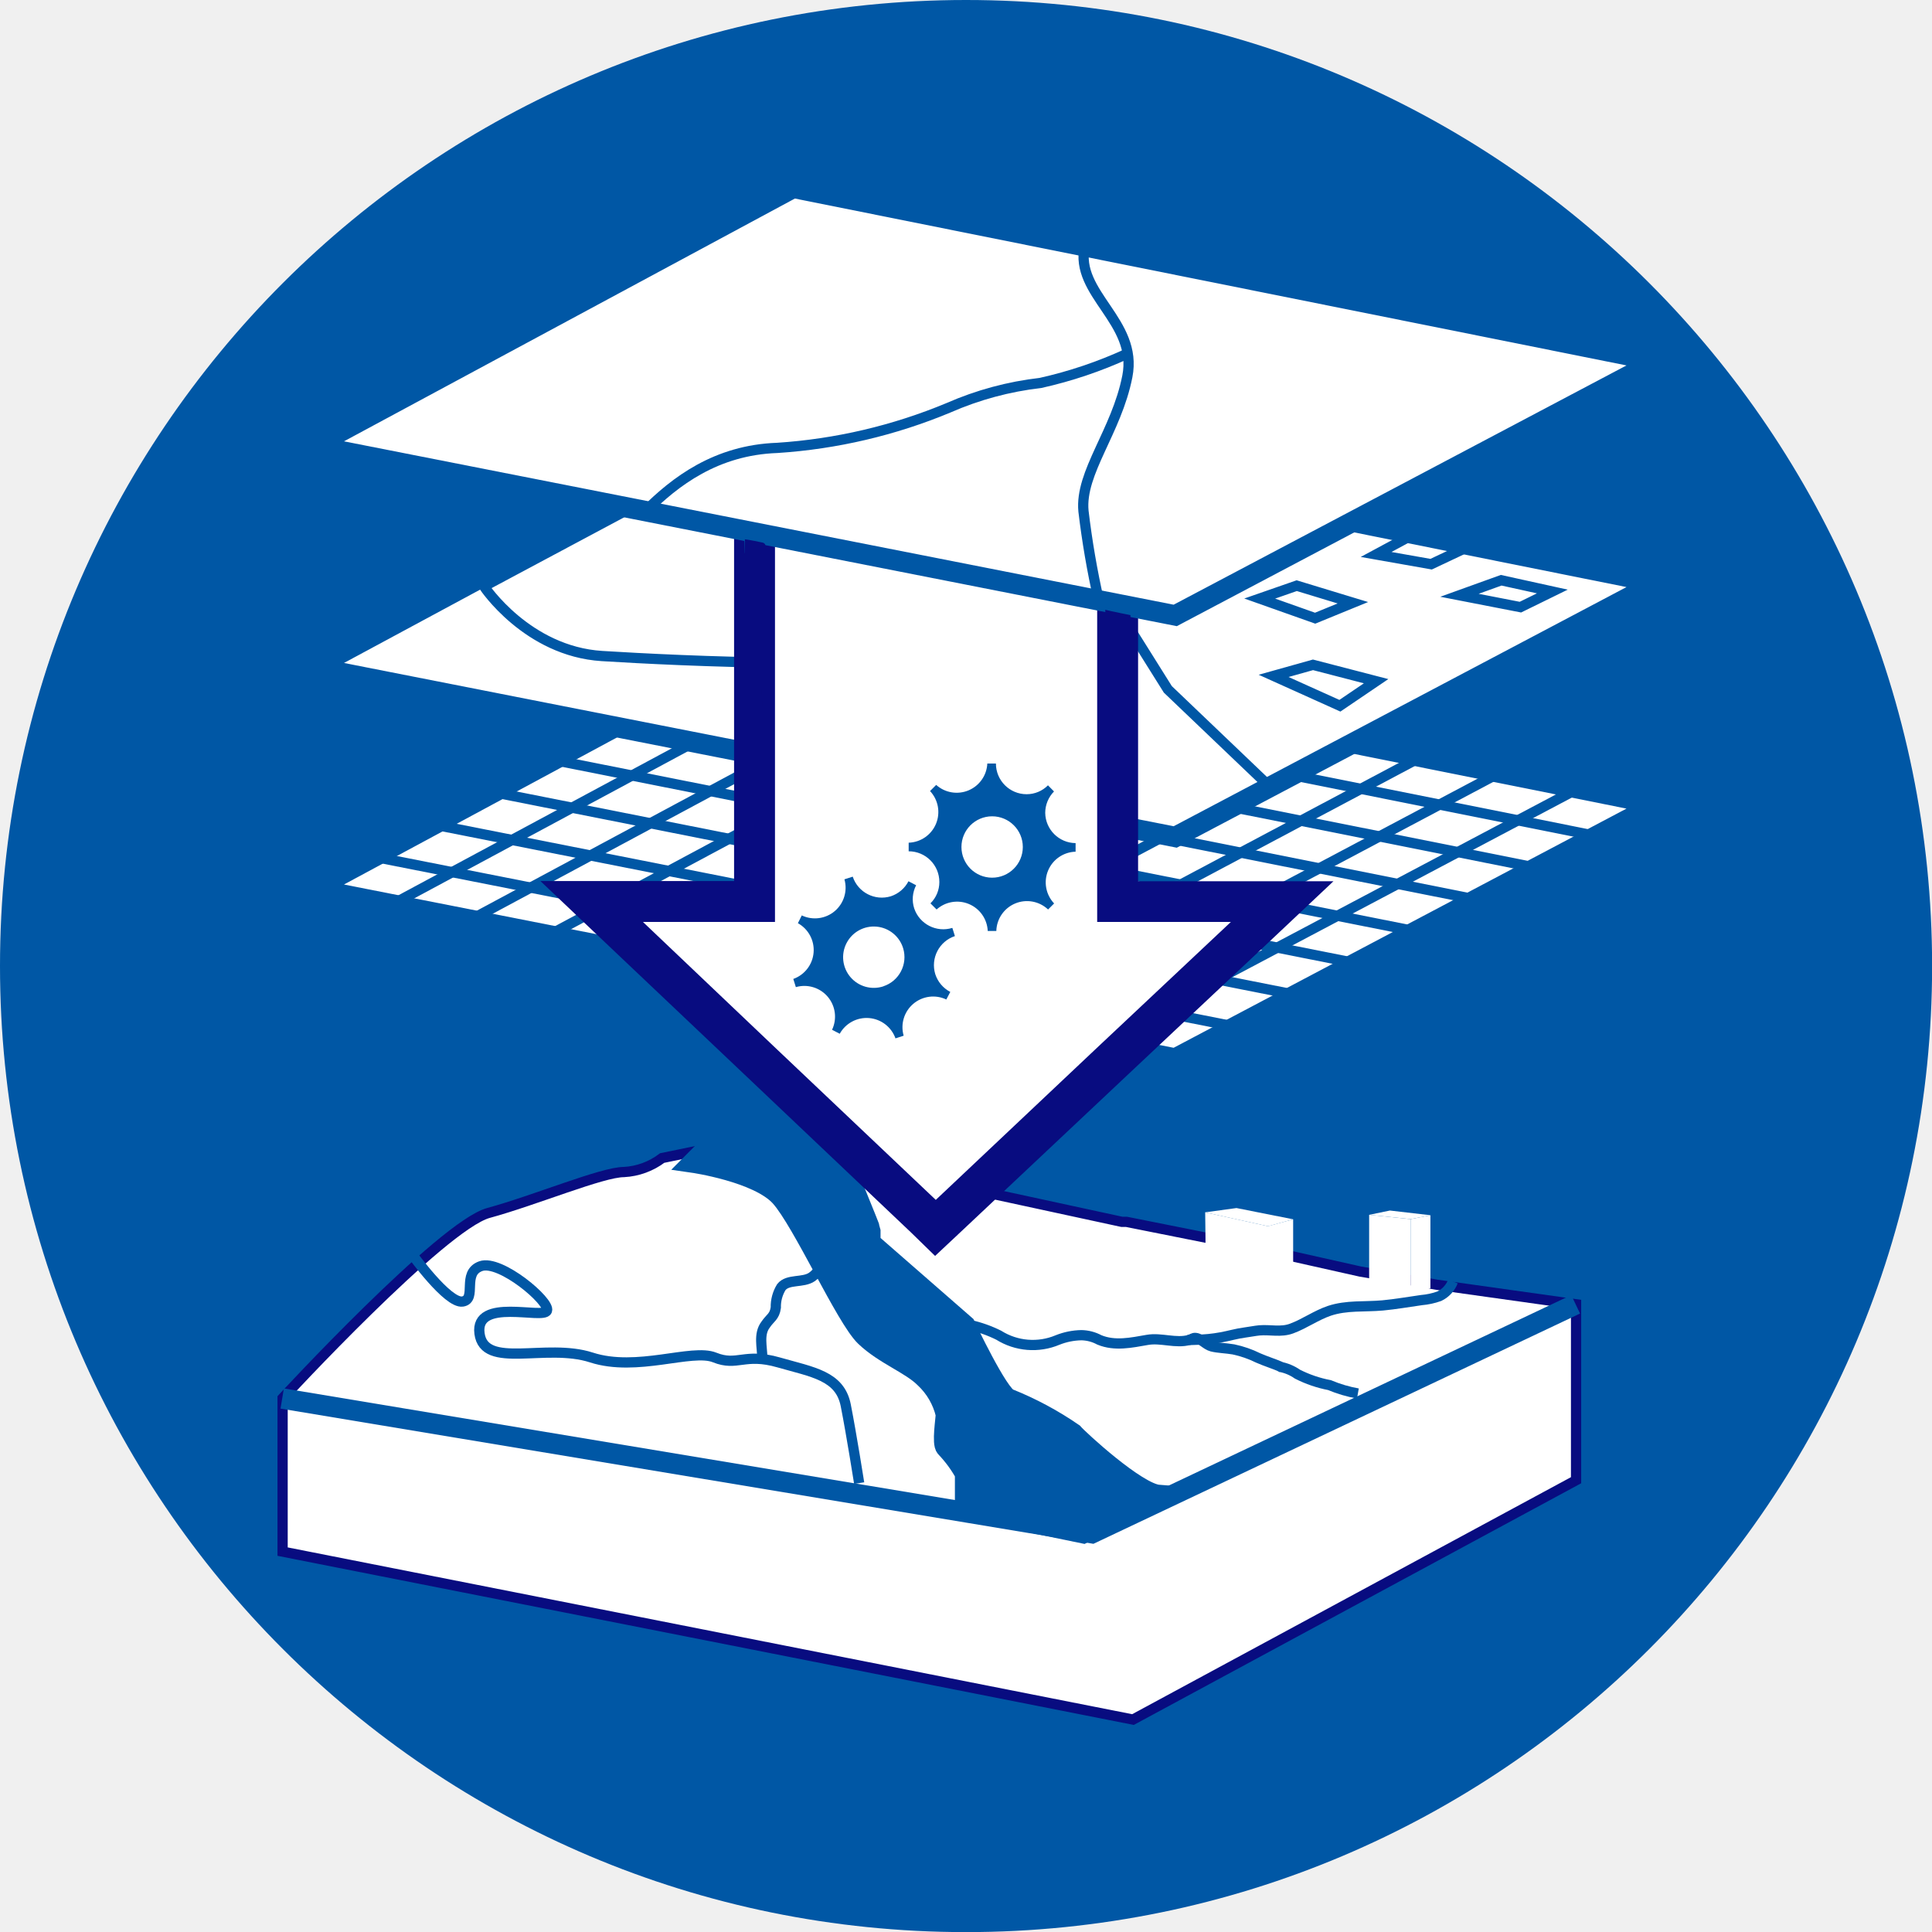
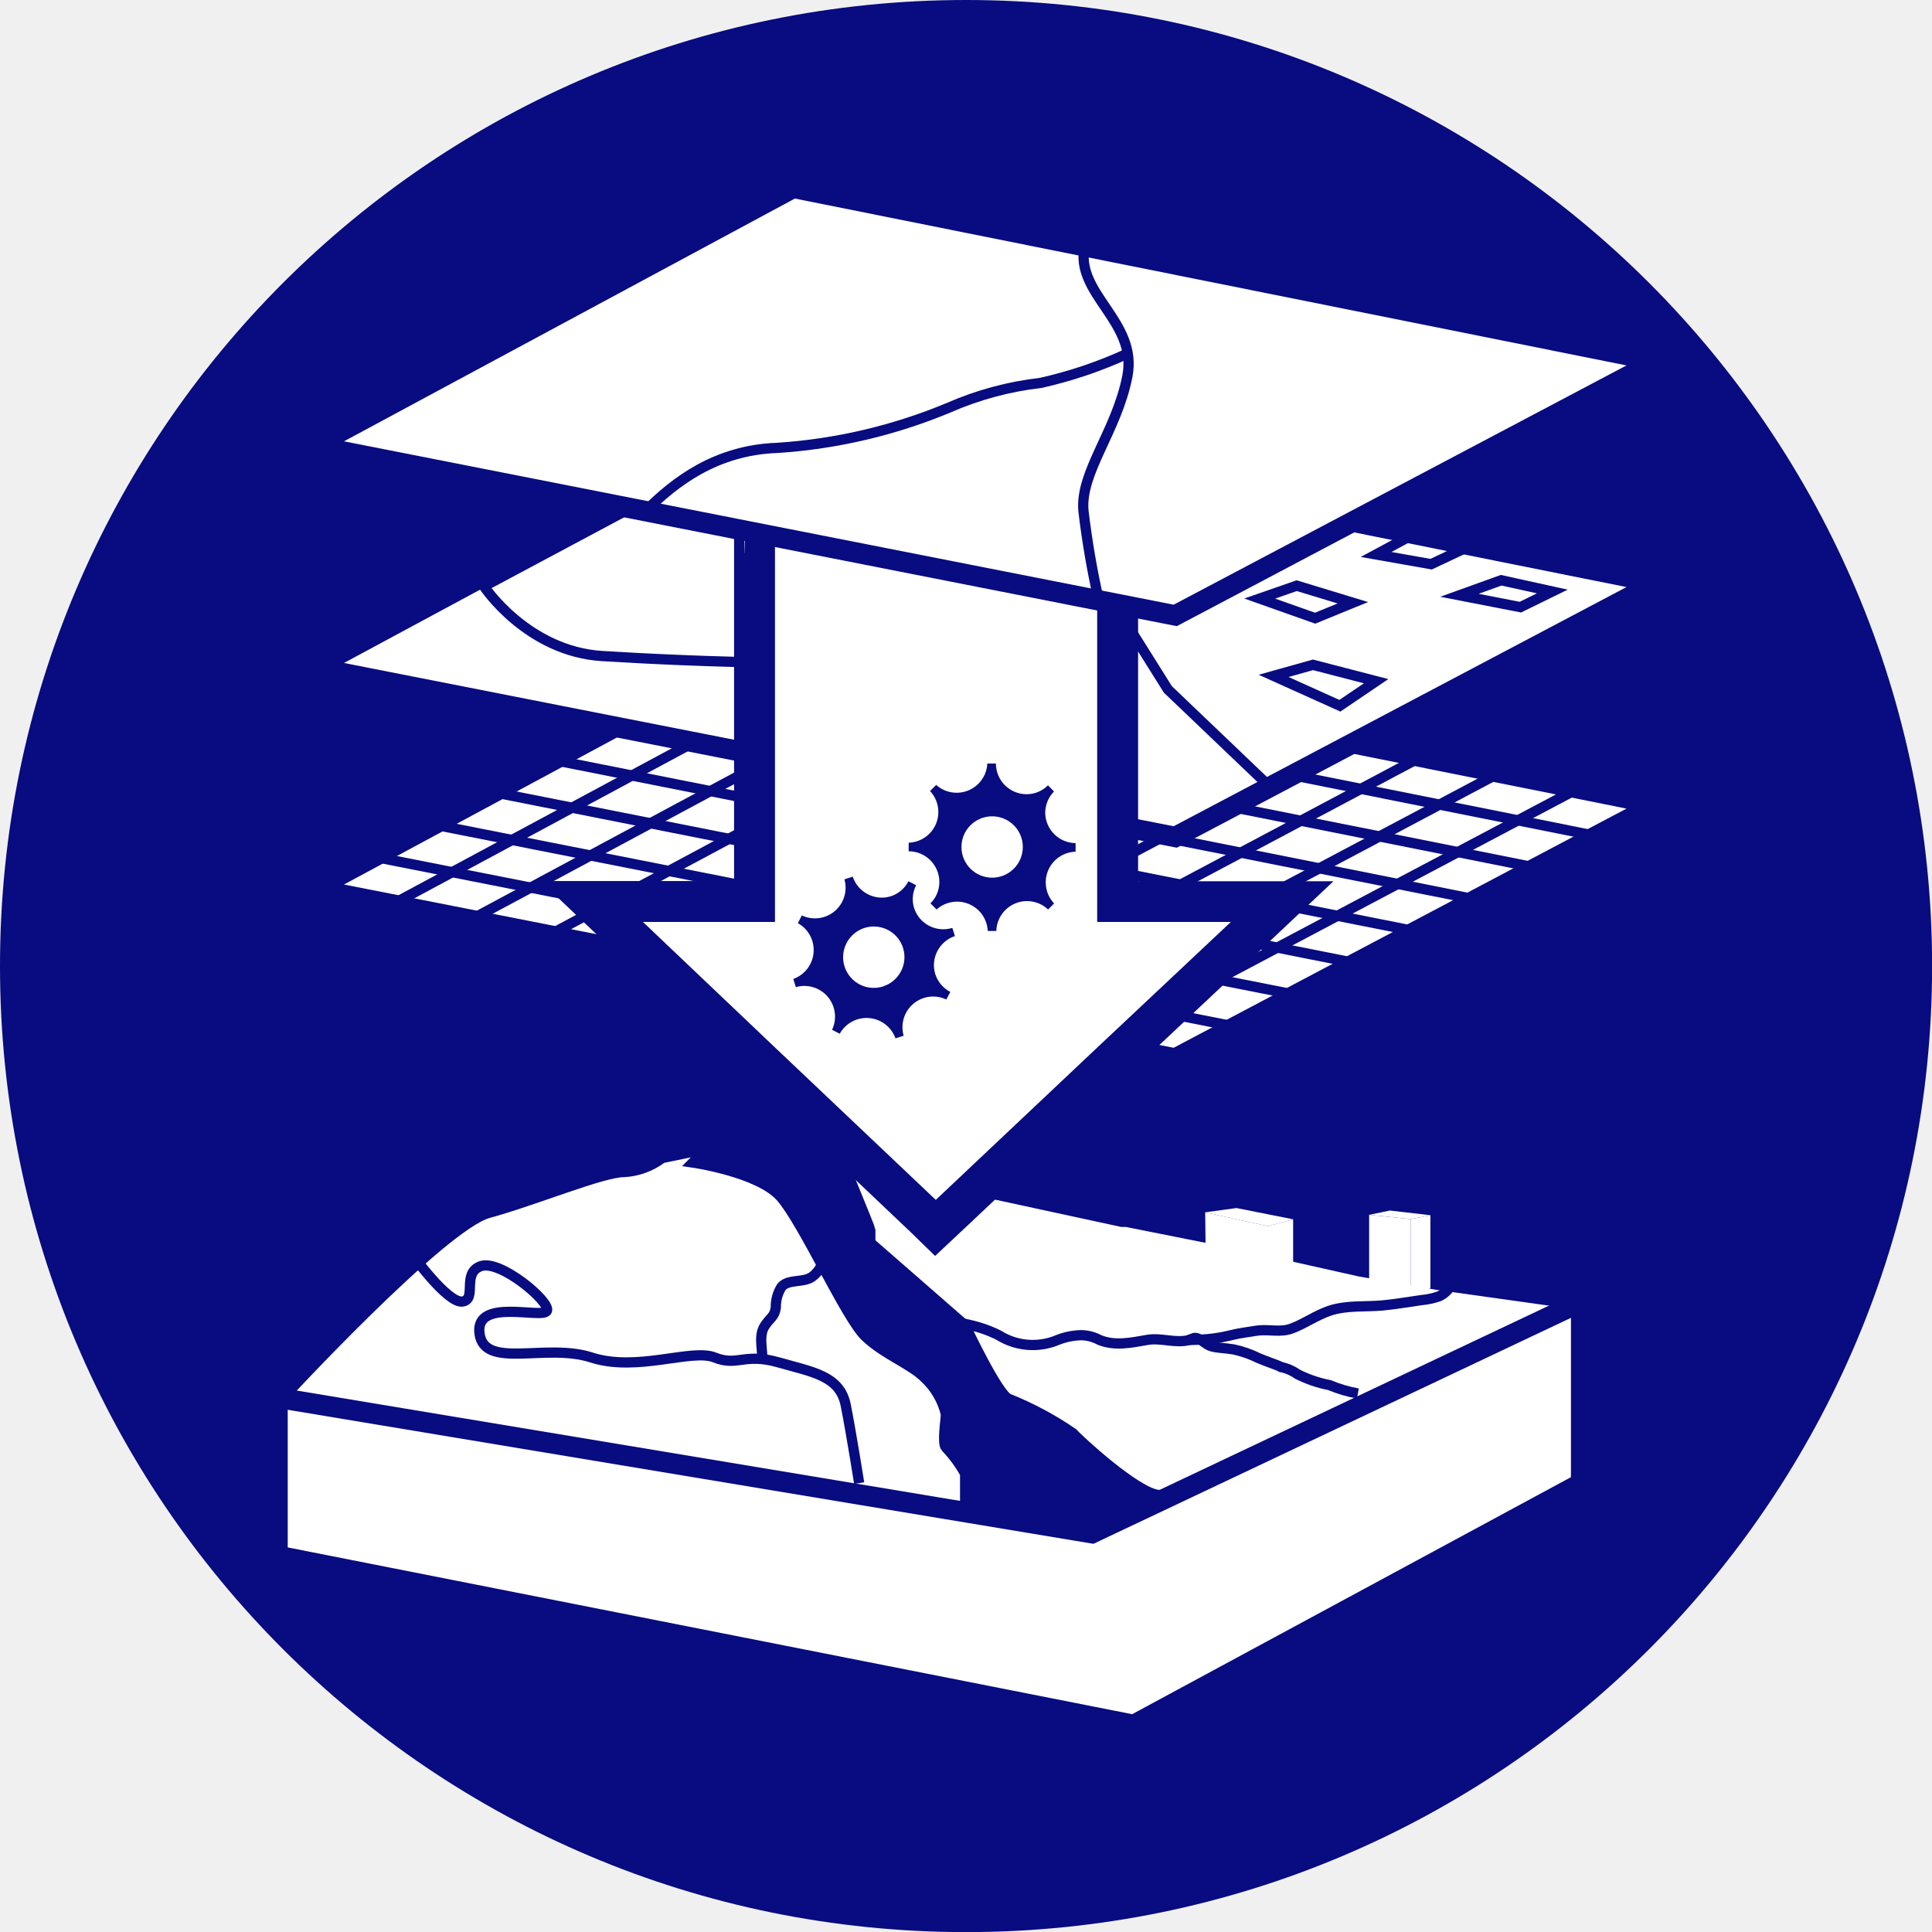
- <svg xmlns="http://www.w3.org/2000/svg" data-name="Laag 1" version="1.1" viewBox="0 0 188.89 188.89">
-   <defs>
-     <style>.cls-1, .cls-5 {
+ <svg xmlns="http://www.w3.org/2000/svg" version="1.1" viewBox="0 0 188.89 188.89" data-name="Laag 1" id="Laag_1">
+   <defs id="defs4">
+     <style id="style2">
+       .cls-1, .cls-5 {
        fill: #0057a5;
      }

      .cls-2, .cls-6 {
        fill: #fff;
      }

      .cls-3, .cls-4 {
        fill: none;
      }

      .cls-3, .cls-4, .cls-5, .cls-6 {
        stroke: #0057a5;
        stroke-miterlimit: 10;
      }

      .cls-3, .cls-5, .cls-6 {
        stroke-width: 2px;
-       }</style>
+       }
+     </style>
  </defs>
-   <circle class="cls-1" cx="94.45" cy="94.45" r="94.45" fill="#080c80" />
-   <g stroke="#080c80">
-     <path class="cls-2" d="m140.49 125.61-7.49-1.29-12.09-2.71-10.77-2.15h-0.45l-24.44-5.29-12.25-2.65-8.26 1.7a6.79 6.79 0 0 1-3.74 1.37c-2.12 0-8.69 2.76-13.24 4s-20.13 18.11-20.13 18.11v15l83.14 16.42 43.32-23.4v-17.2z" />
-     <polyline class="cls-3" points="27.59 136.73 106.76 149.9 154.05 127.52" />
-     <path class="cls-4" d="m40.27 122.6s3.5 4.87 4.95 4.65-0.11-2.79 1.79-3.46 6.8 3.46 6.47 4.35-7.06-1.33-6.6 2.23 6.48 0.9 10.94 2.35 9.82-0.9 12.05 0 2.9-0.48 6.25 0.48 6 1.3 6.57 4.2 1.31 7.6 1.31 7.6" />
-     <path class="cls-5" d="m113.3 146.17-7.4 3.73-11.54-2.37v-3.45a12.38 12.38 0 0 0-1.88-2.56c-0.39-0.39 0-2.76 0-3.25a7.1 7.1 0 0 0-2.06-3.55c-1.38-1.38-3.94-2.27-5.82-4.06s-6.12-11.24-8.29-13.66-8.57-3.34-8.57-3.34l3.05-3.07 11.37 2.41s2.93 7.11 2.93 7.25v1.24l9.27 8.09s3.25 6.9 4.29 7.19a32.14 32.14 0 0 1 6.26 3.36c0.5 0.59 6.21 5.87 8.39 6.04z" fill="#080c80" stroke-miterlimit="10" />
-     <path class="cls-4" d="m81.21 120.84c-0.6 1.38-0.46 3-1.82 4-0.88 0.61-2.35 0.18-3 1a3.65 3.65 0 0 0-0.54 2c-0.12 0.89-0.55 1-1 1.67-0.71 0.93-0.32 2.21-0.32 3.29" />
-     <path class="cls-4" d="m90.88 128.29a19.56 19.56 0 0 0 3.93 1.25 12.43 12.43 0 0 1 2.83 1 6.26 6.26 0 0 0 5.76 0.47 6.62 6.62 0 0 1 2.32-0.47 3.84 3.84 0 0 1 1.76 0.46c1.52 0.63 3.14 0.27 4.69 0 1.35-0.24 2.8 0.38 4.12 0 0.22-0.06 0.34-0.22 0.61-0.19 0.54 0.06 1 0.68 1.58 0.83s1.43 0.17 2.12 0.29a10.21 10.21 0 0 1 2.42 0.84c0.73 0.32 1.51 0.56 2.21 0.86 0 0 0 0.06-0.11 0a4.36 4.36 0 0 1 1.73 0.72 11.82 11.82 0 0 0 3.13 1.07 13.2 13.2 0 0 0 2.78 0.82" />
-     <path class="cls-4" d="m115.84 130.9c0.24 0.17 0.8 0.09 1.08 0.09a14.44 14.44 0 0 0 2.46-0.24c0.78-0.14 1.54-0.37 2.32-0.47 0.47-0.06 1-0.17 1.43-0.21 1.07-0.09 2.1 0.21 3.15-0.18 1.27-0.47 2.39-1.29 3.68-1.73 1.7-0.57 3.45-0.37 5.22-0.53 1.27-0.12 2.52-0.34 3.79-0.52a6.92 6.92 0 0 0 1.75-0.38 2.67 2.67 0 0 0 1.33-1.44" />
-     <polygon class="cls-6" points="77.56 61.68 161.97 78.63 114.9 103.49 30.7 86.92" />
-     <g stroke="#080c80">
-       <line class="cls-4" x1="161.97" x2="114.9" y1="78.63" y2="103.49" />
-       <line class="cls-4" x1="154.29" x2="107.24" y1="77.09" y2="101.98" />
-       <line class="cls-4" x1="146.62" x2="99.59" y1="75.55" y2="100.48" />
-       <line class="cls-4" x1="138.94" x2="91.94" y1="74" y2="98.97" />
-       <line class="cls-4" x1="131.27" x2="84.28" y1="72.46" y2="97.46" />
-       <line class="cls-4" x1="123.6" x2="76.63" y1="70.92" y2="95.96" />
-       <line class="cls-4" x1="115.92" x2="68.97" y1="69.38" y2="94.45" />
-       <line class="cls-4" x1="108.25" x2="61.32" y1="67.84" y2="92.94" />
-       <line class="cls-4" x1="100.58" x2="53.66" y1="66.3" y2="91.44" />
-       <line class="cls-4" x1="92.9" x2="46.01" y1="64.76" y2="89.93" />
-       <line class="cls-4" x1="85.23" x2="38.35" y1="63.22" y2="88.42" />
-       <line class="cls-4" x1="77.56" x2="30.7" y1="61.68" y2="86.92" />
-       <line class="cls-4" x1="114.9" x2="30.7" y1="103.49" y2="86.92" />
-       <line class="cls-4" x1="120.78" x2="36.56" y1="100.38" y2="83.76" />
-       <line class="cls-4" x1="126.67" x2="42.41" y1="97.27" y2="80.61" />
-       <line class="cls-4" x1="132.55" x2="48.27" y1="94.17" y2="77.45" />
-       <line class="cls-4" x1="138.43" x2="54.13" y1="91.06" y2="74.3" />
-       <line class="cls-4" x1="144.32" x2="59.98" y1="87.95" y2="71.14" />
-       <line class="cls-4" x1="150.2" x2="65.84" y1="84.84" y2="67.99" />
-       <line class="cls-4" x1="156.08" x2="71.7" y1="81.74" y2="64.83" />
-       <line class="cls-4" x1="161.97" x2="77.56" y1="78.63" y2="61.68" />
+   <circle style="fill:#080c80;fill-opacity:1" id="circle8" r="94.45" cy="94.45" cx="94.45" class="cls-1" />
+   <g style="stroke:#080c80;stroke-opacity:1" id="g14">
+     <path style="stroke:#080c80;stroke-opacity:1" id="path10" d="m 140.49,125.61 -7.49,-1.29 -12.09,-2.71 -10.77,-2.15 h -0.45 L 85.25,114.17 73,111.52 l -8.26,1.7 A 6.79,6.79 0 0 1 61,114.59 c -2.12,0 -8.69,2.76 -13.24,4 -4.55,1.24 -20.13,18.11 -20.13,18.11 v 15 l 83.14,16.42 43.32,-23.4 v -17.2 z m -22.66,-6.75 z" class="cls-2" />
+     <polyline style="stroke:#080c80;stroke-opacity:1" id="polyline12" points="27.59 136.73 106.76 149.9 154.05 127.52" class="cls-3" />
+   </g>
+   <path style="stroke:#080c80;stroke-opacity:1" id="path16" d="m 40.27,122.6 c 0,0 3.5,4.87 4.95,4.65 1.45,-0.22 -0.11,-2.79 1.79,-3.46 1.9,-0.67 6.8,3.46 6.47,4.35 -0.33,0.89 -7.06,-1.33 -6.6,2.23 0.46,3.56 6.48,0.9 10.94,2.35 4.46,1.45 9.82,-0.9 12.05,0 2.23,0.9 2.9,-0.48 6.25,0.48 3.35,0.96 6,1.3 6.57,4.2 0.57,2.9 1.31,7.6 1.31,7.6" class="cls-4" />
+   <path style="fill:#080c80;fill-opacity:1;stroke:#080c80;stroke-width:1;stroke-miterlimit:10;stroke-dasharray:none;stroke-opacity:1" id="path18" d="m 113.3,146.17 -7.4,3.73 -11.54,-2.37 v -3.45 a 12.38,12.38 0 0 0 -1.88,-2.56 c -0.39,-0.39 0,-2.76 0,-3.25 a 7.1,7.1 0 0 0 -2.06,-3.55 c -1.38,-1.38 -3.94,-2.27 -5.82,-4.06 -1.88,-1.79 -6.12,-11.24 -8.29,-13.66 -2.17,-2.42 -8.57,-3.34 -8.57,-3.34 l 3.05,-3.07 11.37,2.41 c 0,0 2.93,7.11 2.93,7.25 v 1.24 l 9.27,8.09 c 0,0 3.25,6.9 4.29,7.19 a 32.14,32.14 0 0 1 6.26,3.36 c 0.5,0.59 6.21,5.87 8.39,6.04 z" class="cls-5" />
+   <path style="stroke:#080c80;stroke-opacity:1" id="path20" d="m 81.21,120.84 c -0.6,1.38 -0.46,3 -1.82,4 -0.88,0.61 -2.35,0.18 -3,1 a 3.65,3.65 0 0 0 -0.54,2 c -0.12,0.89 -0.55,1 -1,1.67 -0.71,0.93 -0.32,2.21 -0.32,3.29" class="cls-4" />
+   <path style="stroke:#080c80;stroke-opacity:1" id="path22" d="m 90.88,128.29 a 19.56,19.56 0 0 0 3.93,1.25 12.43,12.43 0 0 1 2.83,1 6.26,6.26 0 0 0 5.76,0.47 6.62,6.62 0 0 1 2.32,-0.47 3.84,3.84 0 0 1 1.76,0.46 c 1.52,0.63 3.14,0.27 4.69,0 1.35,-0.24 2.8,0.38 4.12,0 0.22,-0.06 0.34,-0.22 0.61,-0.19 0.54,0.06 1,0.68 1.58,0.83 0.58,0.15 1.43,0.17 2.12,0.29 a 10.21,10.21 0 0 1 2.42,0.84 c 0.73,0.32 1.51,0.56 2.21,0.86 0,0 0,0.06 -0.11,0 a 4.36,4.36 0 0 1 1.73,0.72 11.82,11.82 0 0 0 3.13,1.07 13.2,13.2 0 0 0 2.78,0.82" class="cls-4" />
+   <path style="stroke:#080c80;stroke-opacity:1" id="path24" d="m 115.84,130.9 c 0.24,0.17 0.8,0.09 1.08,0.09 a 14.44,14.44 0 0 0 2.46,-0.24 c 0.78,-0.14 1.54,-0.37 2.32,-0.47 0.47,-0.06 1,-0.17 1.43,-0.21 1.07,-0.09 2.1,0.21 3.15,-0.18 1.27,-0.47 2.39,-1.29 3.68,-1.73 1.7,-0.57 3.45,-0.37 5.22,-0.53 1.27,-0.12 2.52,-0.34 3.79,-0.52 a 6.92,6.92 0 0 0 1.75,-0.38 2.67,2.67 0 0 0 1.33,-1.44" class="cls-4" />
+   <polygon style="stroke:#080c80;stroke-opacity:1" id="polygon26" points="77.56,61.68 161.97,78.63 114.9,103.49 30.7,86.92 " class="cls-6" />
+   <g style="stroke:#080c80;stroke-opacity:1" id="g74">
+     <g style="stroke:#080c80;stroke-opacity:1" id="g52">
+       <line style="stroke:#080c80;stroke-opacity:1" id="line28" y2="103.49" x2="114.9" y1="78.63" x1="161.97" class="cls-4" />
+       <line style="stroke:#080c80;stroke-opacity:1" id="line30" y2="101.98" x2="107.24" y1="77.09" x1="154.29" class="cls-4" />
+       <line style="stroke:#080c80;stroke-opacity:1" id="line32" y2="100.48" x2="99.59" y1="75.55" x1="146.62" class="cls-4" />
+       <line style="stroke:#080c80;stroke-opacity:1" id="line34" y2="98.97" x2="91.94" y1="74" x1="138.94" class="cls-4" />
+       <line style="stroke:#080c80;stroke-opacity:1" id="line36" y2="97.46" x2="84.28" y1="72.46" x1="131.27" class="cls-4" />
+       <line style="stroke:#080c80;stroke-opacity:1" id="line38" y2="95.96" x2="76.63" y1="70.92" x1="123.6" class="cls-4" />
+       <line style="stroke:#080c80;stroke-opacity:1" id="line40" y2="94.45" x2="68.97" y1="69.38" x1="115.92" class="cls-4" />
+       <line style="stroke:#080c80;stroke-opacity:1" id="line42" y2="92.94" x2="61.32" y1="67.84" x1="108.25" class="cls-4" />
+       <line style="stroke:#080c80;stroke-opacity:1" id="line44" y2="91.44" x2="53.66" y1="66.3" x1="100.58" class="cls-4" />
+       <line style="stroke:#080c80;stroke-opacity:1" id="line46" y2="89.93" x2="46.01" y1="64.76" x1="92.9" class="cls-4" />
+       <line style="stroke:#080c80;stroke-opacity:1" id="line48" y2="88.42" x2="38.35" y1="63.22" x1="85.23" class="cls-4" />
+       <line style="stroke:#080c80;stroke-opacity:1" id="line50" y2="86.92" x2="30.7" y1="61.68" x1="77.56" class="cls-4" />
    </g>
-     <polygon class="cls-6" points="114.9 81.83 30.7 65.26 77.56 40.02 161.97 56.97" />
+     <g style="stroke:#080c80;stroke-opacity:1" id="g72">
+       <line style="stroke:#080c80;stroke-opacity:1" id="line54" y2="86.92" x2="30.7" y1="103.49" x1="114.9" class="cls-4" />
+       <line style="stroke:#080c80;stroke-opacity:1" id="line56" y2="83.76" x2="36.56" y1="100.38" x1="120.78" class="cls-4" />
+       <line style="stroke:#080c80;stroke-opacity:1" id="line58" y2="80.61" x2="42.41" y1="97.27" x1="126.67" class="cls-4" />
+       <line style="stroke:#080c80;stroke-opacity:1" id="line60" y2="77.45" x2="48.27" y1="94.17" x1="132.55" class="cls-4" />
+       <line style="stroke:#080c80;stroke-opacity:1" id="line62" y2="74.3" x2="54.13" y1="91.06" x1="138.43" class="cls-4" />
+       <line style="stroke:#080c80;stroke-opacity:1" id="line64" y2="71.14" x2="59.98" y1="87.95" x1="144.32" class="cls-4" />
+       <line style="stroke:#080c80;stroke-opacity:1" id="line66" y2="67.99" x2="65.84" y1="84.84" x1="150.2" class="cls-4" />
+       <line style="stroke:#080c80;stroke-opacity:1" id="line68" y2="64.83" x2="71.7" y1="81.74" x1="156.08" class="cls-4" />
+       <line style="stroke:#080c80;stroke-opacity:1" id="line70" y2="61.68" x2="77.56" y1="78.63" x1="161.97" class="cls-4" />
+     </g>
  </g>
-   <polygon class="cls-2" points="103.51 111.71 103.52 111.71 103.52 111.74" />
-   <path class="cls-4" d="m143.82 53.32-3.9 1.84-5.38-0.95 3.71-2-6-1.21-17.35 9.17-6-1.19 5.28 8.42 10 9.55 37.82-19.95zm-20.66 5.2 3.62-1.26 5.49 1.67-3.69 1.51zm7.84 10.48-6.48-2.92 3.85-1.08 6.17 1.6zm11.69-10.8 4.08-1.47 5 1.1-3.12 1.53z" stroke="#080c80" />
-   <path class="cls-4" d="m92.74 63.44c-4.52 2.22-26.54 1.16-33.88 0.7s-11.54-6.81-11.54-6.81l17.24-9.21 31.05 6.11c0.08 1.77 1.27 7.17-2.87 9.21z" stroke="#080c80" />
-   <polygon class="cls-2" points="103.51 111.71 103.52 111.71 103.52 111.74" />
-   <g>
-     <g fill="#fff" fill-rule="evenodd" stroke="#080c80">
-       <polygon class="cls-2" points="73.77 50.56 109.27 57.52 109.27 88.14 125.38 88.14 91.49 120.04 57.85 88.14 73.77 88.14" />
-       <path class="cls-1" d="m75.27 52.38 32.5 6.37v30.89h13.83l-13.83 13-16.28 15.36-16.1-15.26-13.78-13.1h13.66v-37.26m-3-3.64v37.9h-18.18l5.46 5.18 13.78 13.06 16.1 15.27 2 1.95 2.07-1.94 16.27-15.31 13.83-13 5.51-5.19h-18.34v-30.37l-2.43-0.48-32.49-6.37z" />
-     </g>
-     <path class="cls-1" d="m102.19 79.47a3 3 0 0 1 0.86-2.09l-0.59-0.6a2.93 2.93 0 0 1-2.09 0.87 3 3 0 0 1-3-3h-0.84a3 3 0 0 1-5 2.09l-0.6 0.6a3 3 0 0 1-2.09 5.05v0.84a3 3 0 0 1 3 3 2.91 2.91 0 0 1-0.87 2.09l0.6 0.6a3 3 0 0 1 5 2.1h0.84a3 3 0 0 1 5.06-2.1l0.59-0.59a3 3 0 0 1 2.1-5.06v-0.84a3 3 0 0 1-2.97-2.96zm-5.19 6.34a3 3 0 1 1 3-3 3 3 0 0 1-3 3z" fill="#080c80" />
-     <path class="cls-1" d="m89.38 88.81a2.94 2.94 0 0 1 0.19-2.26l-0.75-0.39a3 3 0 0 1-1.73 1.47 3 3 0 0 1-3.72-1.92l-0.81 0.26a3 3 0 0 1-4.17 3.53l-0.38 0.76a3 3 0 0 1-0.45 5.45l0.25 0.8a3 3 0 0 1 3.54 4.17l0.75 0.39a3 3 0 0 1 5.45 0.45l0.8-0.26a3 3 0 0 1 4.17-3.54l0.39-0.74a3 3 0 0 1-1.47-1.74 3 3 0 0 1 1.92-3.72l-0.25-0.8a3 3 0 0 1-3.73-1.91zm-3 7.62a3 3 0 1 1 1.92-3.72 3 3 0 0 1-1.94 3.72z" fill="#080c80" />
+   <polygon style="stroke:#080c80;stroke-opacity:1" id="polygon76" points="114.9,81.83 30.7,65.26 77.56,40.02 161.97,56.97 " class="cls-6" />
+   <polygon id="polygon78" points="103.51,111.71 103.52,111.71 103.52,111.74 " class="cls-2" />
+   <path style="stroke:#080c80;stroke-opacity:1" id="path80" d="m 143.82,53.32 -3.9,1.84 -5.38,-0.95 3.71,-2 -6,-1.21 -17.35,9.17 -6,-1.19 5.28,8.42 10,9.55 L 162,57 Z m -20.66,5.2 3.62,-1.26 5.49,1.67 -3.69,1.51 z M 131,69 l -6.48,-2.92 3.85,-1.08 6.17,1.6 z m 11.69,-10.8 4.08,-1.47 5,1.1 -3.12,1.53 z" class="cls-4" />
+   <path style="stroke:#080c80;stroke-opacity:1" id="path82" d="M 92.74,63.44 C 88.22,65.66 66.2,64.6 58.86,64.14 51.52,63.68 47.32,57.33 47.32,57.33 l 17.24,-9.21 31.05,6.11 c 0.08,1.77 1.27,7.17 -2.87,9.21 z" class="cls-4" />
+   <polygon id="polygon84" points="103.51,111.71 103.52,111.71 103.52,111.74 " class="cls-2" />
+   <g style="fill:#ffffff;fill-opacity:1;fill-rule:evenodd;stroke:#080c80;stroke-opacity:1" id="g90">
+     <polygon style="fill:#ffffff;fill-opacity:1;fill-rule:evenodd;stroke:#080c80;stroke-opacity:1" id="polygon86" points="73.77,50.56 109.27,57.52 109.27,88.14 125.38,88.14 91.49,120.04 57.85,88.14 73.77,88.14 " class="cls-2" />
+     <path style="fill:#ffffff;fill-opacity:1;fill-rule:evenodd;stroke:#080c80;stroke-opacity:1" id="path88" d="m 75.27,52.38 32.5,6.37 v 30.89 h 13.83 l -13.83,13 L 91.49,118 75.39,102.74 61.61,89.64 H 75.27 V 52.38 m -3,-3.64 v 37.9 H 54.09 l 5.46,5.18 13.78,13.06 16.1,15.27 2,1.95 2.07,-1.94 16.27,-15.31 13.83,-13 5.51,-5.19 H 110.77 V 56.29 l -2.43,-0.48 -32.49,-6.37 z" class="cls-1" />
  </g>
-   <g stroke="#080c80">
-     <polygon class="cls-6" points="114.9 60.17 30.7 43.59 77.56 18.36 161.97 35.3" />
-     <path class="cls-4" d="m63.08 50c2.92-2.92 6.92-6 12.92-6.21a52.39 52.39 0 0 0 16.73-3.92 31.25 31.25 0 0 1 9-2.43 42.38 42.38 0 0 0 8.48-2.86" />
-     <path class="cls-4" d="m106.05 24.08c-1 4.67 5.23 7.32 4.17 12.72s-4.65 9.39-4.29 13.17a85.25 85.25 0 0 0 1.5 8.73" />
-   </g>
-   <polygon class="cls-2" points="126.43 124.61 123.98 125.54 123.98 119.88 126.43 119.21" />
-   <polygon class="cls-2" points="126.43 119.21 123.98 119.89 117.81 118.53 120.89 118.11" />
-   <polygon class="cls-2" transform="translate(0 .69295)" points="137.91 118.5 137.91 125.93 139.85 125.26 139.85 118.12" />
-   <path class="cls-2" d="m124 119.89v5.65l-6.17-1.77c0.08-0.26 0-5.24 0-5.24z" />
-   <polygon class="cls-2" transform="translate(0 .69295)" points="133.86 118.08 137.91 118.5 137.91 125.93 133.86 125.17" />
-   <polygon class="cls-2" transform="translate(0 .69295)" points="137.91 118.5 133.86 118.08 135.89 117.66 139.86 118.12" />
-   <path d="m86.816 116.9c-2.56-2.43-10.652-10.104-17.983-17.052l-13.328-12.633 17.285-0.063v-17.087c0-9.398 0.017-17.087 0.039-17.087 0.104 0 1.519 0.267 1.707 0.321 0.203 0.059 0.214 1.019 0.214 17.938v17.875l-14.443 0.063 6.509 6.186c3.58 3.402 10.344 9.818 15.031 14.256 4.687 4.439 8.775 8.314 9.084 8.613l0.563 0.543 7.958-7.51c4.377-4.131 11.447-10.79 15.712-14.799l7.754-7.289-14.604-0.063v-29.179l0.276 0.064c0.152 0.035 0.593 0.128 0.98 0.206l0.704 0.141v26.93l17.309 0.063-7.947 7.472c-4.371 4.11-12.193 11.463-17.382 16.34-5.189 4.877-9.739 9.161-10.109 9.518l-0.674 0.651z" fill="#080c80" fill-rule="evenodd" stroke="#080c80" stroke-width=".5" />
+   <path style="fill:#080c80;fill-opacity:1" id="path92" d="m 102.19,79.47 a 3,3 0 0 1 0.86,-2.09 l -0.59,-0.6 a 2.93,2.93 0 0 1 -2.09,0.87 3,3 0 0 1 -3,-3 h -0.84 a 3,3 0 0 1 -5,2.09 l -0.6,0.6 a 3,3 0 0 1 -2.09,5.05 v 0.84 a 3,3 0 0 1 3,3 2.91,2.91 0 0 1 -0.87,2.09 l 0.6,0.6 a 3,3 0 0 1 5,2.1 h 0.84 a 3,3 0 0 1 5.06,-2.1 l 0.59,-0.59 a 3,3 0 0 1 2.1,-5.06 v -0.84 a 3,3 0 0 1 -2.97,-2.96 z M 97,85.81 a 3,3 0 1 1 3,-3 3,3 0 0 1 -3,3 z" class="cls-1" />
+   <path style="fill:#080c80;fill-opacity:1" id="path94" d="m 89.38,88.81 a 2.94,2.94 0 0 1 0.19,-2.26 l -0.75,-0.39 a 3,3 0 0 1 -1.73,1.47 3,3 0 0 1 -3.72,-1.92 l -0.81,0.26 a 3,3 0 0 1 -4.17,3.53 l -0.38,0.76 a 3,3 0 0 1 -0.45,5.45 l 0.25,0.8 a 3,3 0 0 1 3.54,4.17 v 0 l 0.75,0.39 a 3,3 0 0 1 5.45,0.45 l 0.8,-0.26 a 3,3 0 0 1 4.17,-3.54 l 0.39,-0.74 a 3,3 0 0 1 -1.47,-1.74 3,3 0 0 1 1.92,-3.72 l -0.25,-0.8 a 3,3 0 0 1 -3.73,-1.91 z m -3,7.62 a 3,3 0 1 1 1.92,-3.72 3,3 0 0 1 -1.94,3.72 z" class="cls-1" />
+   <polygon style="stroke:#080c80;stroke-opacity:1" id="polygon96" points="114.9,60.17 30.7,43.59 77.56,18.36 161.97,35.3 " class="cls-6" />
+   <path style="stroke:#080c80;stroke-opacity:1" id="path98" d="M 63.08,50 C 66,47.08 70,44 76,43.79 a 52.39,52.39 0 0 0 16.73,-3.92 31.25,31.25 0 0 1 9,-2.43 42.38,42.38 0 0 0 8.48,-2.86" class="cls-4" />
+   <path style="stroke:#080c80;stroke-opacity:1" id="path100" d="m 106.05,24.08 c -1,4.67 5.23,7.32 4.17,12.72 -1.06,5.4 -4.65,9.39 -4.29,13.17 a 85.25,85.25 0 0 0 1.5,8.73" class="cls-4" />
+   <polygon id="polygon102" points="126.43,124.61 123.98,125.54 123.98,119.88 126.43,119.21 " class="cls-2" />
+   <polygon id="polygon104" points="126.43,119.21 123.98,119.89 117.81,118.53 120.89,118.11 " class="cls-2" />
+   <polygon transform="translate(0,0.6929463)" id="polygon106" points="137.91,118.5 137.91,125.93 139.85,125.26 139.85,118.12 " class="cls-2" />
+   <path id="path108" d="m 124,119.89 v 5.65 l -6.17,-1.77 c 0.08,-0.26 0,-5.24 0,-5.24 z" class="cls-2" />
+   <polygon transform="translate(0,0.6929463)" id="polygon110" points="133.86,118.08 137.91,118.5 137.91,125.93 133.86,125.17 " class="cls-2" />
+   <polygon transform="translate(0,0.6929463)" id="polygon112" points="137.91,118.5 133.86,118.08 135.89,117.66 139.86,118.12 " class="cls-2" />
+   <path id="path953" d="M 86.816,116.898 C 84.255,114.468 76.163,106.795 68.833,99.846 l -13.328,-12.633 8.642,-0.031 8.642,-0.031 V 70.063 c 0,-9.398 0.017,-17.087 0.039,-17.087 0.104,0 1.519,0.267 1.707,0.321 0.203,0.059 0.214,1.019 0.214,17.938 v 17.875 l -7.221,0.032 -7.221,0.032 6.509,6.186 c 3.58,3.402 10.344,9.818 15.031,14.256 4.687,4.439 8.775,8.314 9.084,8.613 l 0.563,0.543 7.958,-7.51 c 4.377,-4.131 11.447,-10.79 15.712,-14.799 l 7.754,-7.289 -7.302,-0.032 -7.302,-0.032 V 74.521 59.931 l 0.276,0.064 c 0.152,0.035 0.593,0.128 0.98,0.206 l 0.704,0.141 V 73.808 87.273 l 8.654,0.031 8.654,0.031 -7.947,7.472 c -4.371,4.11 -12.193,11.463 -17.382,16.34 -5.19,4.877 -9.739,9.16 -10.109,9.518 l -0.674,0.651 z" style="fill:#080c80;fill-opacity:1;fill-rule:evenodd;stroke:#080c80;stroke-width:0.5;stroke-miterlimit:4;stroke-dasharray:none;stroke-opacity:1" />
</svg>
